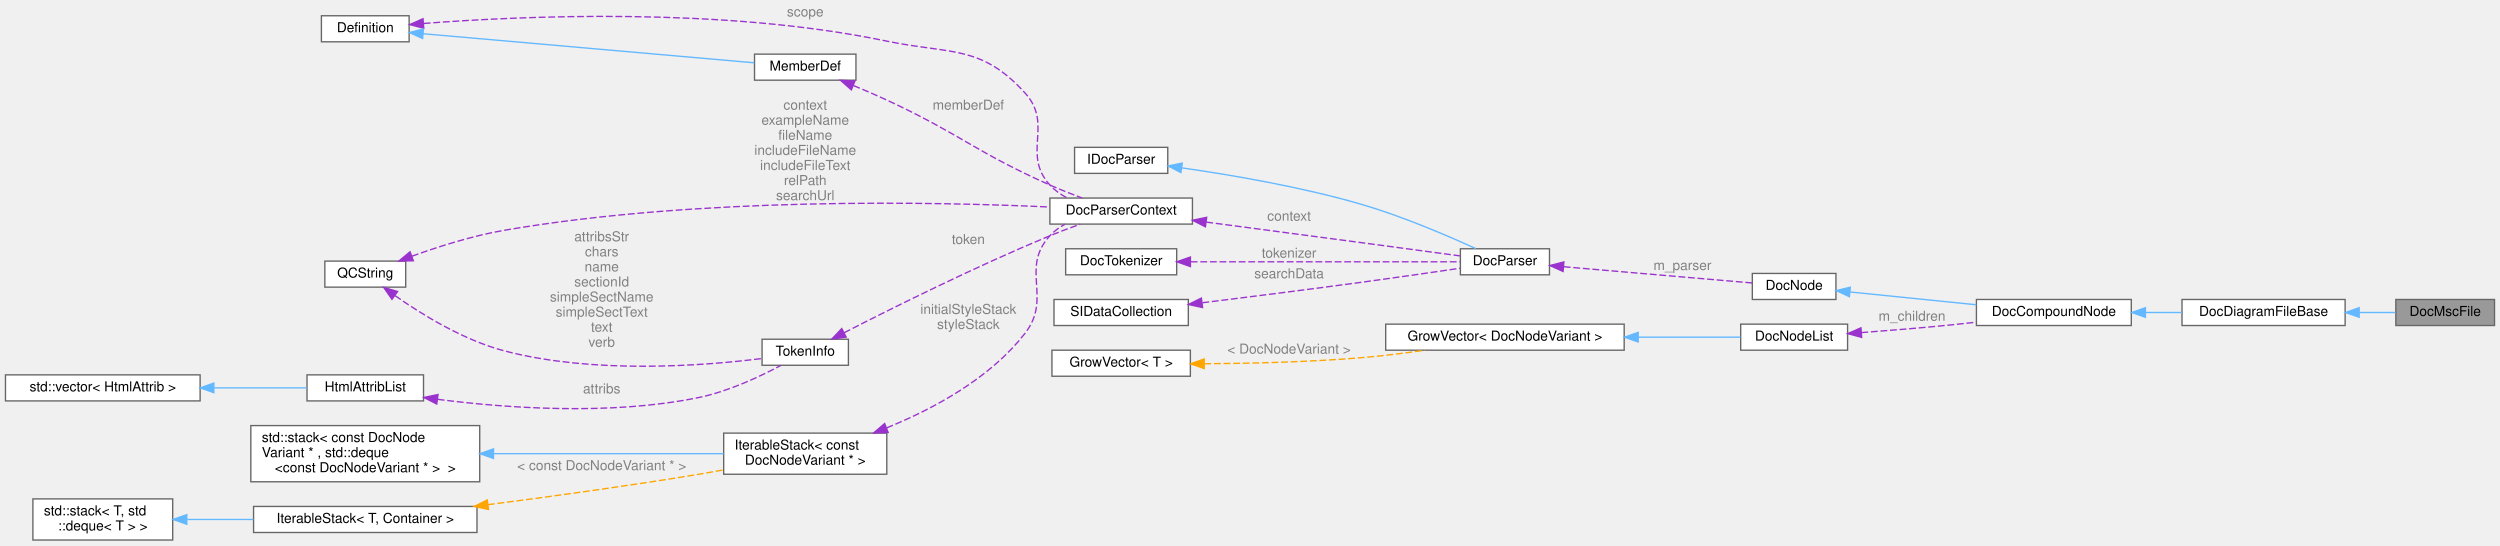
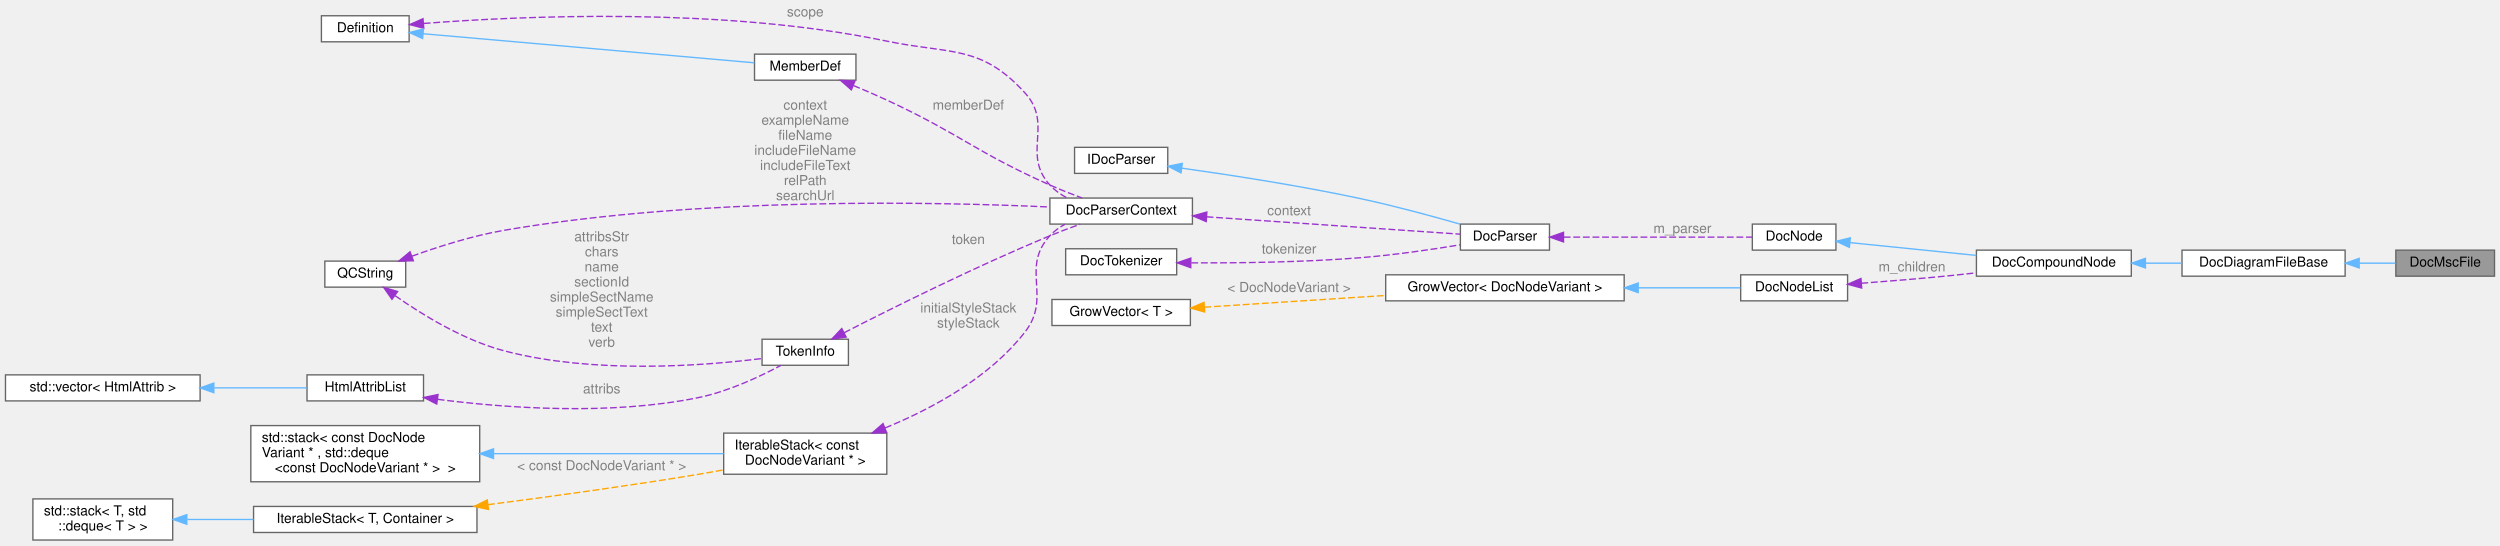
<svg xmlns="http://www.w3.org/2000/svg" xmlns:xlink="http://www.w3.org/1999/xlink" width="1824pt" height="398pt" viewBox="0.00 0.00 1824.00 398.00">
  <g id="graph0" class="graph" transform="scale(1 1) rotate(0) translate(4 394)">
    <g id="node1" class="node">
      <g id="a_node1">
        <a xlink:title="Node representing a msc file.">
-           <polygon fill="#999999" stroke="#666666" points="1816,-175.5 1744,-175.5 1744,-156.5 1816,-156.5 1816,-175.5" />
-           <text text-anchor="middle" x="1780" y="-163.5" font-family="Helvetica,sans-Serif" font-size="10.00">DocMscFile</text>
+           <polygon fill="#999999" stroke="#666666" points="1816,-211.5 1744,-211.5 1744,-192.5 1816,-192.5 1816,-211.5" />
+           <text text-anchor="middle" x="1780" y="-199.5" font-family="Helvetica,sans-Serif" font-size="10.00">DocMscFile</text>
        </a>
      </g>
    </g>
    <g id="node2" class="node">
      <g id="a_node2">
        <a xlink:href="../../d3/d7c/class_doc_diagram_file_base.html" target="_top" xlink:title=" ">
-           <polygon fill="white" stroke="#666666" points="1707,-175.5 1588,-175.5 1588,-156.5 1707,-156.5 1707,-175.5" />
-           <text text-anchor="middle" x="1647.5" y="-163.5" font-family="Helvetica,sans-Serif" font-size="10.00">DocDiagramFileBase</text>
+           <polygon fill="white" stroke="#666666" points="1707,-211.5 1588,-211.5 1588,-192.5 1707,-192.5 1707,-211.5" />
+           <text text-anchor="middle" x="1647.5" y="-199.5" font-family="Helvetica,sans-Serif" font-size="10.00">DocDiagramFileBase</text>
        </a>
      </g>
    </g>
    <g id="edge1" class="edge">
-       <path fill="none" stroke="#63b8ff" d="M1717.51,-166C1726.58,-166 1735.55,-166 1743.72,-166" />
-       <polygon fill="#63b8ff" stroke="#63b8ff" points="1717.26,-162.5 1707.26,-166 1717.26,-169.5 1717.26,-162.5" />
+       <path fill="none" stroke="#63b8ff" d="M1717.51,-202C1726.58,-202 1735.55,-202 1743.72,-202" />
+       <polygon fill="#63b8ff" stroke="#63b8ff" points="1717.26,-198.5 1707.26,-202 1717.26,-205.5 1717.26,-198.5" />
    </g>
    <g id="node3" class="node">
      <g id="a_node3">
        <a xlink:href="../../da/dfc/class_doc_compound_node.html" target="_top" xlink:title="Base class for nodes with children.">
-           <polygon fill="white" stroke="#666666" points="1551,-175.5 1438,-175.5 1438,-156.5 1551,-156.5 1551,-175.5" />
-           <text text-anchor="middle" x="1494.5" y="-163.5" font-family="Helvetica,sans-Serif" font-size="10.00">DocCompoundNode</text>
+           <polygon fill="white" stroke="#666666" points="1551,-211.5 1438,-211.5 1438,-192.5 1551,-192.5 1551,-211.5" />
+           <text text-anchor="middle" x="1494.5" y="-199.5" font-family="Helvetica,sans-Serif" font-size="10.00">DocCompoundNode</text>
        </a>
      </g>
    </g>
    <g id="edge2" class="edge">
-       <path fill="none" stroke="#63b8ff" d="M1561.5,-166C1570.29,-166 1579.25,-166 1587.89,-166" />
-       <polygon fill="#63b8ff" stroke="#63b8ff" points="1561.3,-162.5 1551.3,-166 1561.3,-169.5 1561.3,-162.5" />
+       <path fill="none" stroke="#63b8ff" d="M1561.5,-202C1570.29,-202 1579.25,-202 1587.89,-202" />
+       <polygon fill="#63b8ff" stroke="#63b8ff" points="1561.3,-198.5 1551.3,-202 1561.3,-205.5 1561.3,-198.5" />
    </g>
    <g id="node4" class="node">
      <g id="a_node4">
        <a xlink:href="../../d9/d0e/class_doc_node.html" target="_top" xlink:title="Abstract node interface with type information.">
-           <polygon fill="white" stroke="#666666" points="1335.5,-194.5 1274.5,-194.5 1274.5,-175.5 1335.5,-175.5 1335.5,-194.5" />
-           <text text-anchor="middle" x="1305" y="-182.5" font-family="Helvetica,sans-Serif" font-size="10.00">DocNode</text>
+           <polygon fill="white" stroke="#666666" points="1335.5,-230.5 1274.5,-230.5 1274.5,-211.5 1335.5,-211.5 1335.5,-230.5" />
+           <text text-anchor="middle" x="1305" y="-218.5" font-family="Helvetica,sans-Serif" font-size="10.00">DocNode</text>
        </a>
      </g>
    </g>
    <g id="edge3" class="edge">
-       <path fill="none" stroke="#63b8ff" d="M1345.87,-180.96C1372.65,-178.25 1408.31,-174.63 1437.87,-171.64" />
-       <polygon fill="#63b8ff" stroke="#63b8ff" points="1345.31,-177.5 1335.71,-181.99 1346.01,-184.46 1345.31,-177.5" />
+       <path fill="none" stroke="#63b8ff" d="M1345.87,-216.96C1372.65,-214.25 1408.31,-210.63 1437.87,-207.64" />
+       <polygon fill="#63b8ff" stroke="#63b8ff" points="1345.31,-213.5 1335.71,-217.99 1346.01,-220.46 1345.31,-213.5" />
    </g>
    <g id="node5" class="node">
      <g id="a_node5">
        <a xlink:href="../../da/d02/class_doc_parser.html" target="_top" xlink:title=" ">
-           <polygon fill="white" stroke="#666666" points="1126.5,-212.5 1061.5,-212.5 1061.5,-193.5 1126.5,-193.5 1126.5,-212.5" />
-           <text text-anchor="middle" x="1094" y="-200.5" font-family="Helvetica,sans-Serif" font-size="10.00">DocParser</text>
+           <polygon fill="white" stroke="#666666" points="1126.5,-230.5 1061.5,-230.5 1061.5,-211.5 1126.5,-211.5 1126.5,-230.5" />
+           <text text-anchor="middle" x="1094" y="-218.5" font-family="Helvetica,sans-Serif" font-size="10.00">DocParser</text>
        </a>
      </g>
    </g>
    <g id="edge4" class="edge">
-       <path fill="none" stroke="#9a32cd" stroke-dasharray="5,2" d="M1136.89,-199.39C1177.6,-195.89 1238.39,-190.65 1274.33,-187.56" />
-       <polygon fill="#9a32cd" stroke="#9a32cd" points="1136.41,-195.92 1126.74,-200.27 1137.01,-202.9 1136.41,-195.92" />
-       <text text-anchor="middle" x="1223.5" y="-197" font-family="Helvetica,sans-Serif" font-size="10.00" fill="grey"> m_parser</text>
+       <path fill="none" stroke="#9a32cd" stroke-dasharray="5,2" d="M1136.89,-221C1177.6,-221 1238.39,-221 1274.33,-221" />
+       <polygon fill="#9a32cd" stroke="#9a32cd" points="1136.74,-217.5 1126.74,-221 1136.74,-224.5 1136.74,-217.5" />
+       <text text-anchor="middle" x="1223.5" y="-224" font-family="Helvetica,sans-Serif" font-size="10.00" fill="grey"> m_parser</text>
    </g>
    <g id="node6" class="node">
      <g id="a_node6">
        <a xlink:href="../../de/dad/class_i_doc_parser.html" target="_top" xlink:title="opaque parser interface">
          <polygon fill="white" stroke="#666666" points="848,-286.5 780,-286.5 780,-267.5 848,-267.5 848,-286.5" />
          <text text-anchor="middle" x="814" y="-274.5" font-family="Helvetica,sans-Serif" font-size="10.00">IDocParser</text>
        </a>
      </g>
    </g>
    <g id="edge5" class="edge">
-       <path fill="none" stroke="#63b8ff" d="M858.21,-271.53C893.77,-266.44 945.24,-257.72 989,-245 1018.92,-236.3 1052.06,-222.07 1072.72,-212.62" />
-       <polygon fill="#63b8ff" stroke="#63b8ff" points="857.59,-268.08 848.17,-272.93 858.56,-275.02 857.59,-268.08" />
+       <path fill="none" stroke="#63b8ff" d="M858.21,-271.31C893.55,-266.36 944.75,-258.49 989,-249 1013.5,-243.75 1040.85,-236.32 1061.35,-230.44" />
+       <polygon fill="#63b8ff" stroke="#63b8ff" points="857.65,-267.86 848.22,-272.7 858.61,-274.79 857.65,-267.86" />
    </g>
    <g id="node7" class="node">
      <g id="a_node7">
        <a xlink:href="../../d8/d7d/struct_doc_parser_context.html" target="_top" xlink:title="Parser's context to store all global variables.">
          <polygon fill="white" stroke="#666666" points="866,-249.5 762,-249.5 762,-230.5 866,-230.5 866,-249.5" />
          <text text-anchor="middle" x="814" y="-237.5" font-family="Helvetica,sans-Serif" font-size="10.00">DocParserContext</text>
        </a>
      </g>
    </g>
    <g id="edge6" class="edge">
-       <path fill="none" stroke="#9a32cd" stroke-dasharray="5,2" d="M876.08,-231.96C909.45,-227.56 951.5,-222 989,-217 1013.2,-213.77 1040.56,-210.09 1061.14,-207.31" />
-       <polygon fill="#9a32cd" stroke="#9a32cd" points="875.47,-228.51 866.02,-233.29 876.39,-235.45 875.47,-228.51" />
-       <text text-anchor="middle" x="936.5" y="-233" font-family="Helvetica,sans-Serif" font-size="10.00" fill="grey"> context</text>
+       <path fill="none" stroke="#9a32cd" stroke-dasharray="5,2" d="M876.32,-235.81C933.53,-231.9 1016.6,-226.22 1061.44,-223.16" />
+       <polygon fill="#9a32cd" stroke="#9a32cd" points="876.05,-232.32 866.31,-236.49 876.53,-239.3 876.05,-232.32" />
+       <text text-anchor="middle" x="936.5" y="-237" font-family="Helvetica,sans-Serif" font-size="10.00" fill="grey"> context</text>
    </g>
    <g id="node8" class="node">
      <g id="a_node8">
        <a xlink:href="../../d5/dcc/class_definition.html" target="_top" xlink:title="The common base class of all entity definitions found in the sources.">
          <polygon fill="white" stroke="#666666" points="294.5,-382.5 230.5,-382.5 230.5,-363.5 294.5,-363.5 294.5,-382.5" />
          <text text-anchor="middle" x="262.5" y="-370.5" font-family="Helvetica,sans-Serif" font-size="10.00">Definition</text>
        </a>
      </g>
    </g>
    <g id="edge7" class="edge">
      <path fill="none" stroke="#9a32cd" stroke-dasharray="5,2" d="M305.16,-376.88C375.62,-382.36 522.41,-389.13 643,-364 689.95,-354.22 711.78,-361.52 744,-326 764.72,-303.16 741.25,-281.8 762,-259 765.56,-255.09 770,-251.98 774.77,-249.5" />
      <polygon fill="#9a32cd" stroke="#9a32cd" points="305.18,-373.37 294.93,-376.05 304.61,-380.35 305.18,-373.37" />
      <text text-anchor="middle" x="583.5" y="-382" font-family="Helvetica,sans-Serif" font-size="10.00" fill="grey"> scope</text>
    </g>
    <g id="node14" class="node">
      <g id="a_node14">
        <a xlink:href="../../da/d09/class_member_def.html" target="_top" xlink:title="A model of a class/file/namespace member symbol.">
          <polygon fill="white" stroke="#666666" points="620.5,-354.5 546.5,-354.5 546.5,-335.5 620.5,-335.5 620.5,-354.5" />
          <text text-anchor="middle" x="583.5" y="-342.5" font-family="Helvetica,sans-Serif" font-size="10.00">MemberDef</text>
        </a>
      </g>
    </g>
    <g id="edge14" class="edge">
      <path fill="none" stroke="#63b8ff" d="M304.63,-369.39C367.53,-363.87 486.58,-353.42 546.35,-348.17" />
      <polygon fill="#63b8ff" stroke="#63b8ff" points="304.32,-365.9 294.67,-370.26 304.94,-372.88 304.32,-365.9" />
    </g>
    <g id="node9" class="node">
      <g id="a_node9">
        <a xlink:href="../../d9/d45/class_q_c_string.html" target="_top" xlink:title="This is an alternative implementation of QCString.">
          <polygon fill="white" stroke="#666666" points="292,-203.5 233,-203.5 233,-184.5 292,-184.5 292,-203.5" />
          <text text-anchor="middle" x="262.5" y="-191.5" font-family="Helvetica,sans-Serif" font-size="10.00">QCString</text>
        </a>
      </g>
    </g>
    <g id="edge8" class="edge">
      <path fill="none" stroke="#9a32cd" stroke-dasharray="5,2" d="M296.54,-207.07C315.88,-214.07 340.95,-222.05 364,-226 506.4,-250.4 677.83,-246.82 761.7,-242.97" />
      <polygon fill="#9a32cd" stroke="#9a32cd" points="297.59,-203.73 287,-203.53 295.15,-210.29 297.59,-203.73" />
      <text text-anchor="middle" x="583.5" y="-314" font-family="Helvetica,sans-Serif" font-size="10.00" fill="grey"> context</text>
      <text text-anchor="middle" x="583.5" y="-303" font-family="Helvetica,sans-Serif" font-size="10.00" fill="grey">exampleName</text>
      <text text-anchor="middle" x="583.5" y="-292" font-family="Helvetica,sans-Serif" font-size="10.00" fill="grey">fileName</text>
      <text text-anchor="middle" x="583.5" y="-281" font-family="Helvetica,sans-Serif" font-size="10.00" fill="grey">includeFileName</text>
      <text text-anchor="middle" x="583.5" y="-270" font-family="Helvetica,sans-Serif" font-size="10.00" fill="grey">includeFileText</text>
      <text text-anchor="middle" x="583.5" y="-259" font-family="Helvetica,sans-Serif" font-size="10.00" fill="grey">relPath</text>
      <text text-anchor="middle" x="583.5" y="-248" font-family="Helvetica,sans-Serif" font-size="10.00" fill="grey">searchUrl</text>
    </g>
    <g id="node15" class="node">
      <g id="a_node15">
        <a xlink:href="../../d6/df4/struct_token_info.html" target="_top" xlink:title="Data associated with a token used by the comment block parser.">
          <polygon fill="white" stroke="#666666" points="615,-146.5 552,-146.5 552,-127.5 615,-127.5 615,-146.5" />
          <text text-anchor="middle" x="583.5" y="-134.5" font-family="Helvetica,sans-Serif" font-size="10.00">TokenInfo</text>
        </a>
      </g>
    </g>
    <g id="edge16" class="edge">
      <path fill="none" stroke="#9a32cd" stroke-dasharray="5,2" d="M284.28,-178.27C303.71,-164.61 334.14,-145.83 364,-138 429.13,-120.92 508.99,-127.04 551.84,-132.41" />
      <polygon fill="#9a32cd" stroke="#9a32cd" points="281.98,-175.62 275.92,-184.31 286.08,-181.29 281.98,-175.62" />
      <text text-anchor="middle" x="435" y="-218" font-family="Helvetica,sans-Serif" font-size="10.00" fill="grey"> attribsStr</text>
      <text text-anchor="middle" x="435" y="-207" font-family="Helvetica,sans-Serif" font-size="10.00" fill="grey">chars</text>
      <text text-anchor="middle" x="435" y="-196" font-family="Helvetica,sans-Serif" font-size="10.00" fill="grey">name</text>
      <text text-anchor="middle" x="435" y="-185" font-family="Helvetica,sans-Serif" font-size="10.00" fill="grey">sectionId</text>
      <text text-anchor="middle" x="435" y="-174" font-family="Helvetica,sans-Serif" font-size="10.00" fill="grey">simpleSectName</text>
      <text text-anchor="middle" x="435" y="-163" font-family="Helvetica,sans-Serif" font-size="10.00" fill="grey">simpleSectText</text>
      <text text-anchor="middle" x="435" y="-152" font-family="Helvetica,sans-Serif" font-size="10.00" fill="grey">text</text>
      <text text-anchor="middle" x="435" y="-141" font-family="Helvetica,sans-Serif" font-size="10.00" fill="grey">verb</text>
    </g>
    <g id="node10" class="node">
      <g id="a_node10">
        <a xlink:href="../../d9/d82/class_iterable_stack.html" target="_top" xlink:title=" ">
          <polygon fill="white" stroke="#666666" points="643,-78 524,-78 524,-48 643,-48 643,-78" />
          <text text-anchor="start" x="532" y="-66" font-family="Helvetica,sans-Serif" font-size="10.00">IterableStack&lt; const</text>
          <text text-anchor="middle" x="583.5" y="-55" font-family="Helvetica,sans-Serif" font-size="10.00"> DocNodeVariant * &gt;</text>
        </a>
      </g>
    </g>
    <g id="edge9" class="edge">
-       <path fill="none" stroke="#9a32cd" stroke-dasharray="5,2" d="M642.85,-81.8C677.12,-95.72 718.56,-118.05 744,-151 763.89,-176.77 740.05,-197.96 762,-222 765.1,-225.4 768.88,-228.15 772.97,-230.39" />
-       <polygon fill="#9a32cd" stroke="#9a32cd" points="643.98,-78.48 633.39,-78.09 641.43,-85 643.98,-78.48" />
-       <text text-anchor="middle" x="702.5" y="-165" font-family="Helvetica,sans-Serif" font-size="10.00" fill="grey"> initialStyleStack</text>
-       <text text-anchor="middle" x="702.5" y="-154" font-family="Helvetica,sans-Serif" font-size="10.00" fill="grey">styleStack</text>
+       <path fill="none" stroke="#9a32cd" stroke-dasharray="5,2" d="M641.75,-81.76C676.21,-95.88 718.25,-118.6 744,-152 763.61,-177.44 740.3,-198.31 762,-222 765.11,-225.39 768.89,-228.15 772.99,-230.38" />
+       <polygon fill="#9a32cd" stroke="#9a32cd" points="642.84,-78.43 632.25,-78.01 640.26,-84.94 642.84,-78.43" />
+       <text text-anchor="middle" x="702.5" y="-166" font-family="Helvetica,sans-Serif" font-size="10.00" fill="grey"> initialStyleStack</text>
+       <text text-anchor="middle" x="702.5" y="-155" font-family="Helvetica,sans-Serif" font-size="10.00" fill="grey">styleStack</text>
    </g>
    <g id="node11" class="node">
      <g id="a_node11">
        <a xlink:title=" ">
          <polygon fill="white" stroke="#666666" points="346,-83.5 179,-83.5 179,-42.5 346,-42.5 346,-83.5" />
          <text text-anchor="start" x="187" y="-71.5" font-family="Helvetica,sans-Serif" font-size="10.00">std::stack&lt; const DocNode</text>
          <text text-anchor="start" x="187" y="-60.5" font-family="Helvetica,sans-Serif" font-size="10.00">Variant * , std::deque</text>
          <text text-anchor="middle" x="262.5" y="-49.5" font-family="Helvetica,sans-Serif" font-size="10.00">&lt;const DocNodeVariant * &gt;  &gt;</text>
        </a>
      </g>
    </g>
    <g id="edge10" class="edge">
      <path fill="none" stroke="#63b8ff" d="M356.36,-63C410.48,-63 477.08,-63 523.94,-63" />
      <polygon fill="#63b8ff" stroke="#63b8ff" points="356.07,-59.5 346.07,-63 356.07,-66.5 356.07,-59.5" />
    </g>
    <g id="node12" class="node">
      <g id="a_node12">
        <a xlink:href="../../d9/d82/class_iterable_stack.html" target="_top" xlink:title=" ">
          <polygon fill="white" stroke="#666666" points="344,-24.5 181,-24.5 181,-5.5 344,-5.5 344,-24.5" />
          <text text-anchor="middle" x="262.5" y="-12.5" font-family="Helvetica,sans-Serif" font-size="10.00">IterableStack&lt; T, Container &gt;</text>
        </a>
      </g>
    </g>
    <g id="edge11" class="edge">
      <path fill="none" stroke="orange" stroke-dasharray="5,2" d="M351.98,-25.78C398.01,-31.71 455.14,-39.56 506,-48 511.74,-48.95 517.71,-50.01 523.67,-51.11" />
      <polygon fill="orange" stroke="orange" points="352.4,-22.31 342.03,-24.51 351.51,-29.25 352.4,-22.31" />
      <text text-anchor="middle" x="435" y="-51" font-family="Helvetica,sans-Serif" font-size="10.00" fill="grey"> &lt; const DocNodeVariant * &gt;</text>
    </g>
    <g id="node13" class="node">
      <g id="a_node13">
        <a xlink:title=" ">
          <polygon fill="white" stroke="#666666" points="122,-30 20,-30 20,0 122,0 122,-30" />
          <text text-anchor="start" x="28" y="-18" font-family="Helvetica,sans-Serif" font-size="10.00">std::stack&lt; T, std</text>
          <text text-anchor="middle" x="71" y="-7" font-family="Helvetica,sans-Serif" font-size="10.00">::deque&lt; T &gt; &gt;</text>
        </a>
      </g>
    </g>
    <g id="edge12" class="edge">
      <path fill="none" stroke="#63b8ff" d="M132.67,-15C148.02,-15 164.74,-15 180.91,-15" />
      <polygon fill="#63b8ff" stroke="#63b8ff" points="132.29,-11.5 122.29,-15 132.28,-18.5 132.29,-11.5" />
    </g>
    <g id="edge13" class="edge">
      <path fill="none" stroke="#9a32cd" stroke-dasharray="5,2" d="M618.69,-331.58C626.73,-328.26 635.21,-324.62 643,-321 697.09,-295.88 707.51,-283.23 762,-259 769.51,-255.66 777.81,-252.4 785.49,-249.54" />
      <polygon fill="#9a32cd" stroke="#9a32cd" points="617.14,-328.44 609.19,-335.45 619.77,-334.92 617.14,-328.44" />
      <text text-anchor="middle" x="702.5" y="-314" font-family="Helvetica,sans-Serif" font-size="10.00" fill="grey"> memberDef</text>
    </g>
    <g id="edge15" class="edge">
      <path fill="none" stroke="#9a32cd" stroke-dasharray="5,2" d="M611.85,-151.23C646.36,-168.92 707.76,-199.52 762,-222 769.11,-224.95 776.9,-227.85 784.2,-230.44" />
      <polygon fill="#9a32cd" stroke="#9a32cd" points="613.35,-148.07 602.86,-146.6 610.15,-154.29 613.35,-148.07" />
      <text text-anchor="middle" x="702.5" y="-216" font-family="Helvetica,sans-Serif" font-size="10.00" fill="grey"> token</text>
    </g>
    <g id="node16" class="node">
      <g id="a_node16">
        <a xlink:href="../../db/d4d/class_html_attrib_list.html" target="_top" xlink:title="Class representing a list of HTML attributes.">
          <polygon fill="white" stroke="#666666" points="305,-120.5 220,-120.5 220,-101.5 305,-101.5 305,-120.5" />
          <text text-anchor="middle" x="262.5" y="-108.5" font-family="Helvetica,sans-Serif" font-size="10.00">HtmlAttribList</text>
        </a>
      </g>
    </g>
    <g id="edge17" class="edge">
      <path fill="none" stroke="#9a32cd" stroke-dasharray="5,2" d="M315.34,-102.65C364.86,-96.28 441.31,-90.64 506,-104 527.67,-108.48 550.77,-119.39 565.84,-127.45" />
      <polygon fill="#9a32cd" stroke="#9a32cd" points="314.64,-99.21 305.2,-104.01 315.58,-106.15 314.64,-99.21" />
      <text text-anchor="middle" x="435" y="-107" font-family="Helvetica,sans-Serif" font-size="10.00" fill="grey"> attribs</text>
    </g>
    <g id="node17" class="node">
      <g id="a_node17">
        <a xlink:title=" ">
          <polygon fill="white" stroke="#666666" points="142,-120.5 0,-120.5 0,-101.5 142,-101.5 142,-120.5" />
          <text text-anchor="middle" x="71" y="-108.5" font-family="Helvetica,sans-Serif" font-size="10.00">std::vector&lt; HtmlAttrib &gt;</text>
        </a>
      </g>
    </g>
    <g id="edge18" class="edge">
      <path fill="none" stroke="#63b8ff" d="M152.25,-111C175.51,-111 199.96,-111 219.82,-111" />
      <polygon fill="#63b8ff" stroke="#63b8ff" points="152.02,-107.5 142.02,-111 152.02,-114.5 152.02,-107.5" />
    </g>
    <g id="node18" class="node">
      <g id="a_node18">
        <a xlink:href="../../d1/d7f/class_doc_tokenizer.html" target="_top" xlink:title=" ">
          <polygon fill="white" stroke="#666666" points="854.5,-212.5 773.5,-212.5 773.5,-193.5 854.5,-193.5 854.5,-212.5" />
          <text text-anchor="middle" x="814" y="-200.5" font-family="Helvetica,sans-Serif" font-size="10.00">DocTokenizer</text>
        </a>
      </g>
    </g>
    <g id="edge19" class="edge">
-       <path fill="none" stroke="#9a32cd" stroke-dasharray="5,2" d="M864.75,-203C921.73,-203 1013.36,-203 1061.36,-203" />
-       <polygon fill="#9a32cd" stroke="#9a32cd" points="864.54,-199.5 854.54,-203 864.54,-206.5 864.54,-199.5" />
-       <text text-anchor="middle" x="936.5" y="-206" font-family="Helvetica,sans-Serif" font-size="10.00" fill="grey"> tokenizer</text>
+       <path fill="none" stroke="#9a32cd" stroke-dasharray="5,2" d="M865.18,-202.2C899.99,-202.05 947.38,-202.65 989,-206 1013.37,-207.96 1040.72,-211.98 1061.26,-215.36" />
+       <polygon fill="#9a32cd" stroke="#9a32cd" points="864.78,-198.7 854.81,-202.26 864.83,-205.7 864.78,-198.7" />
+       <text text-anchor="middle" x="936.5" y="-209" font-family="Helvetica,sans-Serif" font-size="10.00" fill="grey"> tokenizer</text>
    </g>
    <g id="node19" class="node">
      <g id="a_node19">
-         <a xlink:href="../../d2/dc1/class_s_i_data_collection.html" target="_top" xlink:title=" ">
-           <polygon fill="white" stroke="#666666" points="863,-175.5 765,-175.5 765,-156.5 863,-156.5 863,-175.5" />
-           <text text-anchor="middle" x="814" y="-163.5" font-family="Helvetica,sans-Serif" font-size="10.00">SIDataCollection</text>
+         <a xlink:href="../../d9/dd3/struct_doc_node_list.html" target="_top" xlink:title=" ">
+           <polygon fill="white" stroke="#666666" points="1344,-193.5 1266,-193.5 1266,-174.5 1344,-174.5 1344,-193.5" />
+           <text text-anchor="middle" x="1305" y="-181.5" font-family="Helvetica,sans-Serif" font-size="10.00">DocNodeList</text>
        </a>
      </g>
    </g>
    <g id="edge20" class="edge">
-       <path fill="none" stroke="#9a32cd" stroke-dasharray="5,2" d="M873.21,-173.1C907.03,-177.29 950.44,-182.78 989,-188 1013.22,-191.28 1040.58,-195.23 1061.16,-198.26" />
-       <polygon fill="#9a32cd" stroke="#9a32cd" points="873.39,-169.6 863.04,-171.84 872.53,-176.54 873.39,-169.6" />
-       <text text-anchor="middle" x="936.5" y="-191" font-family="Helvetica,sans-Serif" font-size="10.00" fill="grey"> searchData</text>
+       <path fill="none" stroke="#9a32cd" stroke-dasharray="5,2" d="M1354.02,-187.33C1374.39,-188.86 1398.37,-190.82 1420,-193 1425.76,-193.58 1431.76,-194.23 1437.75,-194.92" />
+       <polygon fill="#9a32cd" stroke="#9a32cd" points="1354.27,-183.84 1344.04,-186.59 1353.75,-190.82 1354.27,-183.84" />
+       <text text-anchor="middle" x="1391" y="-196" font-family="Helvetica,sans-Serif" font-size="10.00" fill="grey"> m_children</text>
    </g>
    <g id="node20" class="node">
      <g id="a_node20">
-         <a xlink:href="../../d9/dd3/struct_doc_node_list.html" target="_top" xlink:title=" ">
-           <polygon fill="white" stroke="#666666" points="1344,-157.5 1266,-157.5 1266,-138.5 1344,-138.5 1344,-157.5" />
-           <text text-anchor="middle" x="1305" y="-145.5" font-family="Helvetica,sans-Serif" font-size="10.00">DocNodeList</text>
+         <a xlink:href="../../d0/d08/class_grow_vector.html" target="_top" xlink:title=" ">
+           <polygon fill="white" stroke="#666666" points="1181,-193.5 1007,-193.5 1007,-174.5 1181,-174.5 1181,-193.5" />
+           <text text-anchor="middle" x="1094" y="-181.5" font-family="Helvetica,sans-Serif" font-size="10.00">GrowVector&lt; DocNodeVariant &gt;</text>
        </a>
      </g>
    </g>
    <g id="edge21" class="edge">
-       <path fill="none" stroke="#9a32cd" stroke-dasharray="5,2" d="M1354.02,-151.33C1374.39,-152.86 1398.37,-154.82 1420,-157 1425.76,-157.58 1431.76,-158.23 1437.75,-158.92" />
-       <polygon fill="#9a32cd" stroke="#9a32cd" points="1354.27,-147.84 1344.04,-150.59 1353.75,-154.82 1354.27,-147.84" />
-       <text text-anchor="middle" x="1391" y="-160" font-family="Helvetica,sans-Serif" font-size="10.00" fill="grey"> m_children</text>
+       <path fill="none" stroke="#63b8ff" d="M1191.29,-184C1217.7,-184 1244.82,-184 1265.84,-184" />
+       <polygon fill="#63b8ff" stroke="#63b8ff" points="1191.21,-180.5 1181.21,-184 1191.21,-187.5 1191.21,-180.5" />
    </g>
    <g id="node21" class="node">
      <g id="a_node21">
-         <a xlink:href="../../d0/d08/class_grow_vector.html" target="_top" xlink:title=" ">
-           <polygon fill="white" stroke="#666666" points="1181,-157.5 1007,-157.5 1007,-138.5 1181,-138.5 1181,-157.5" />
-           <text text-anchor="middle" x="1094" y="-145.5" font-family="Helvetica,sans-Serif" font-size="10.00">GrowVector&lt; DocNodeVariant &gt;</text>
+         <a xlink:href="../../d0/d08/class_grow_vector.html" target="_top" xlink:title="std::vector like container optimised for pushing elements to the back.">
+           <polygon fill="white" stroke="#666666" points="864.5,-175.5 763.5,-175.5 763.5,-156.5 864.5,-156.5 864.5,-175.5" />
+           <text text-anchor="middle" x="814" y="-163.5" font-family="Helvetica,sans-Serif" font-size="10.00">GrowVector&lt; T &gt;</text>
        </a>
      </g>
    </g>
    <g id="edge22" class="edge">
-       <path fill="none" stroke="#63b8ff" d="M1191.29,-148C1217.7,-148 1244.82,-148 1265.84,-148" />
-       <polygon fill="#63b8ff" stroke="#63b8ff" points="1191.21,-144.5 1181.21,-148 1191.21,-151.5 1191.21,-144.5" />
-     </g>
-     <g id="node22" class="node">
-       <g id="a_node22">
-         <a xlink:href="../../d0/d08/class_grow_vector.html" target="_top" xlink:title="std::vector like container optimised for pushing elements to the back.">
-           <polygon fill="white" stroke="#666666" points="864.5,-138.5 763.5,-138.5 763.5,-119.5 864.5,-119.5 864.5,-138.5" />
-           <text text-anchor="middle" x="814" y="-126.5" font-family="Helvetica,sans-Serif" font-size="10.00">GrowVector&lt; T &gt;</text>
-         </a>
-       </g>
-     </g>
-     <g id="edge23" class="edge">
-       <path fill="none" stroke="orange" stroke-dasharray="5,2" d="M874.71,-128.6C908.34,-128.82 951.07,-129.84 989,-133 1004.18,-134.26 1020.52,-136.3 1035.65,-138.47" />
-       <polygon fill="orange" stroke="orange" points="874.6,-125.1 864.58,-128.56 874.57,-132.1 874.6,-125.1" />
-       <text text-anchor="middle" x="936.5" y="-136" font-family="Helvetica,sans-Serif" font-size="10.00" fill="grey"> &lt; DocNodeVariant &gt;</text>
+       <path fill="none" stroke="orange" stroke-dasharray="5,2" d="M874.73,-169.87C913.27,-172.36 964.03,-175.65 1006.9,-178.43" />
+       <polygon fill="orange" stroke="orange" points="874.91,-166.37 864.7,-169.22 874.45,-173.36 874.91,-166.37" />
+       <text text-anchor="middle" x="936.5" y="-181" font-family="Helvetica,sans-Serif" font-size="10.00" fill="grey"> &lt; DocNodeVariant &gt;</text>
    </g>
  </g>
</svg>
